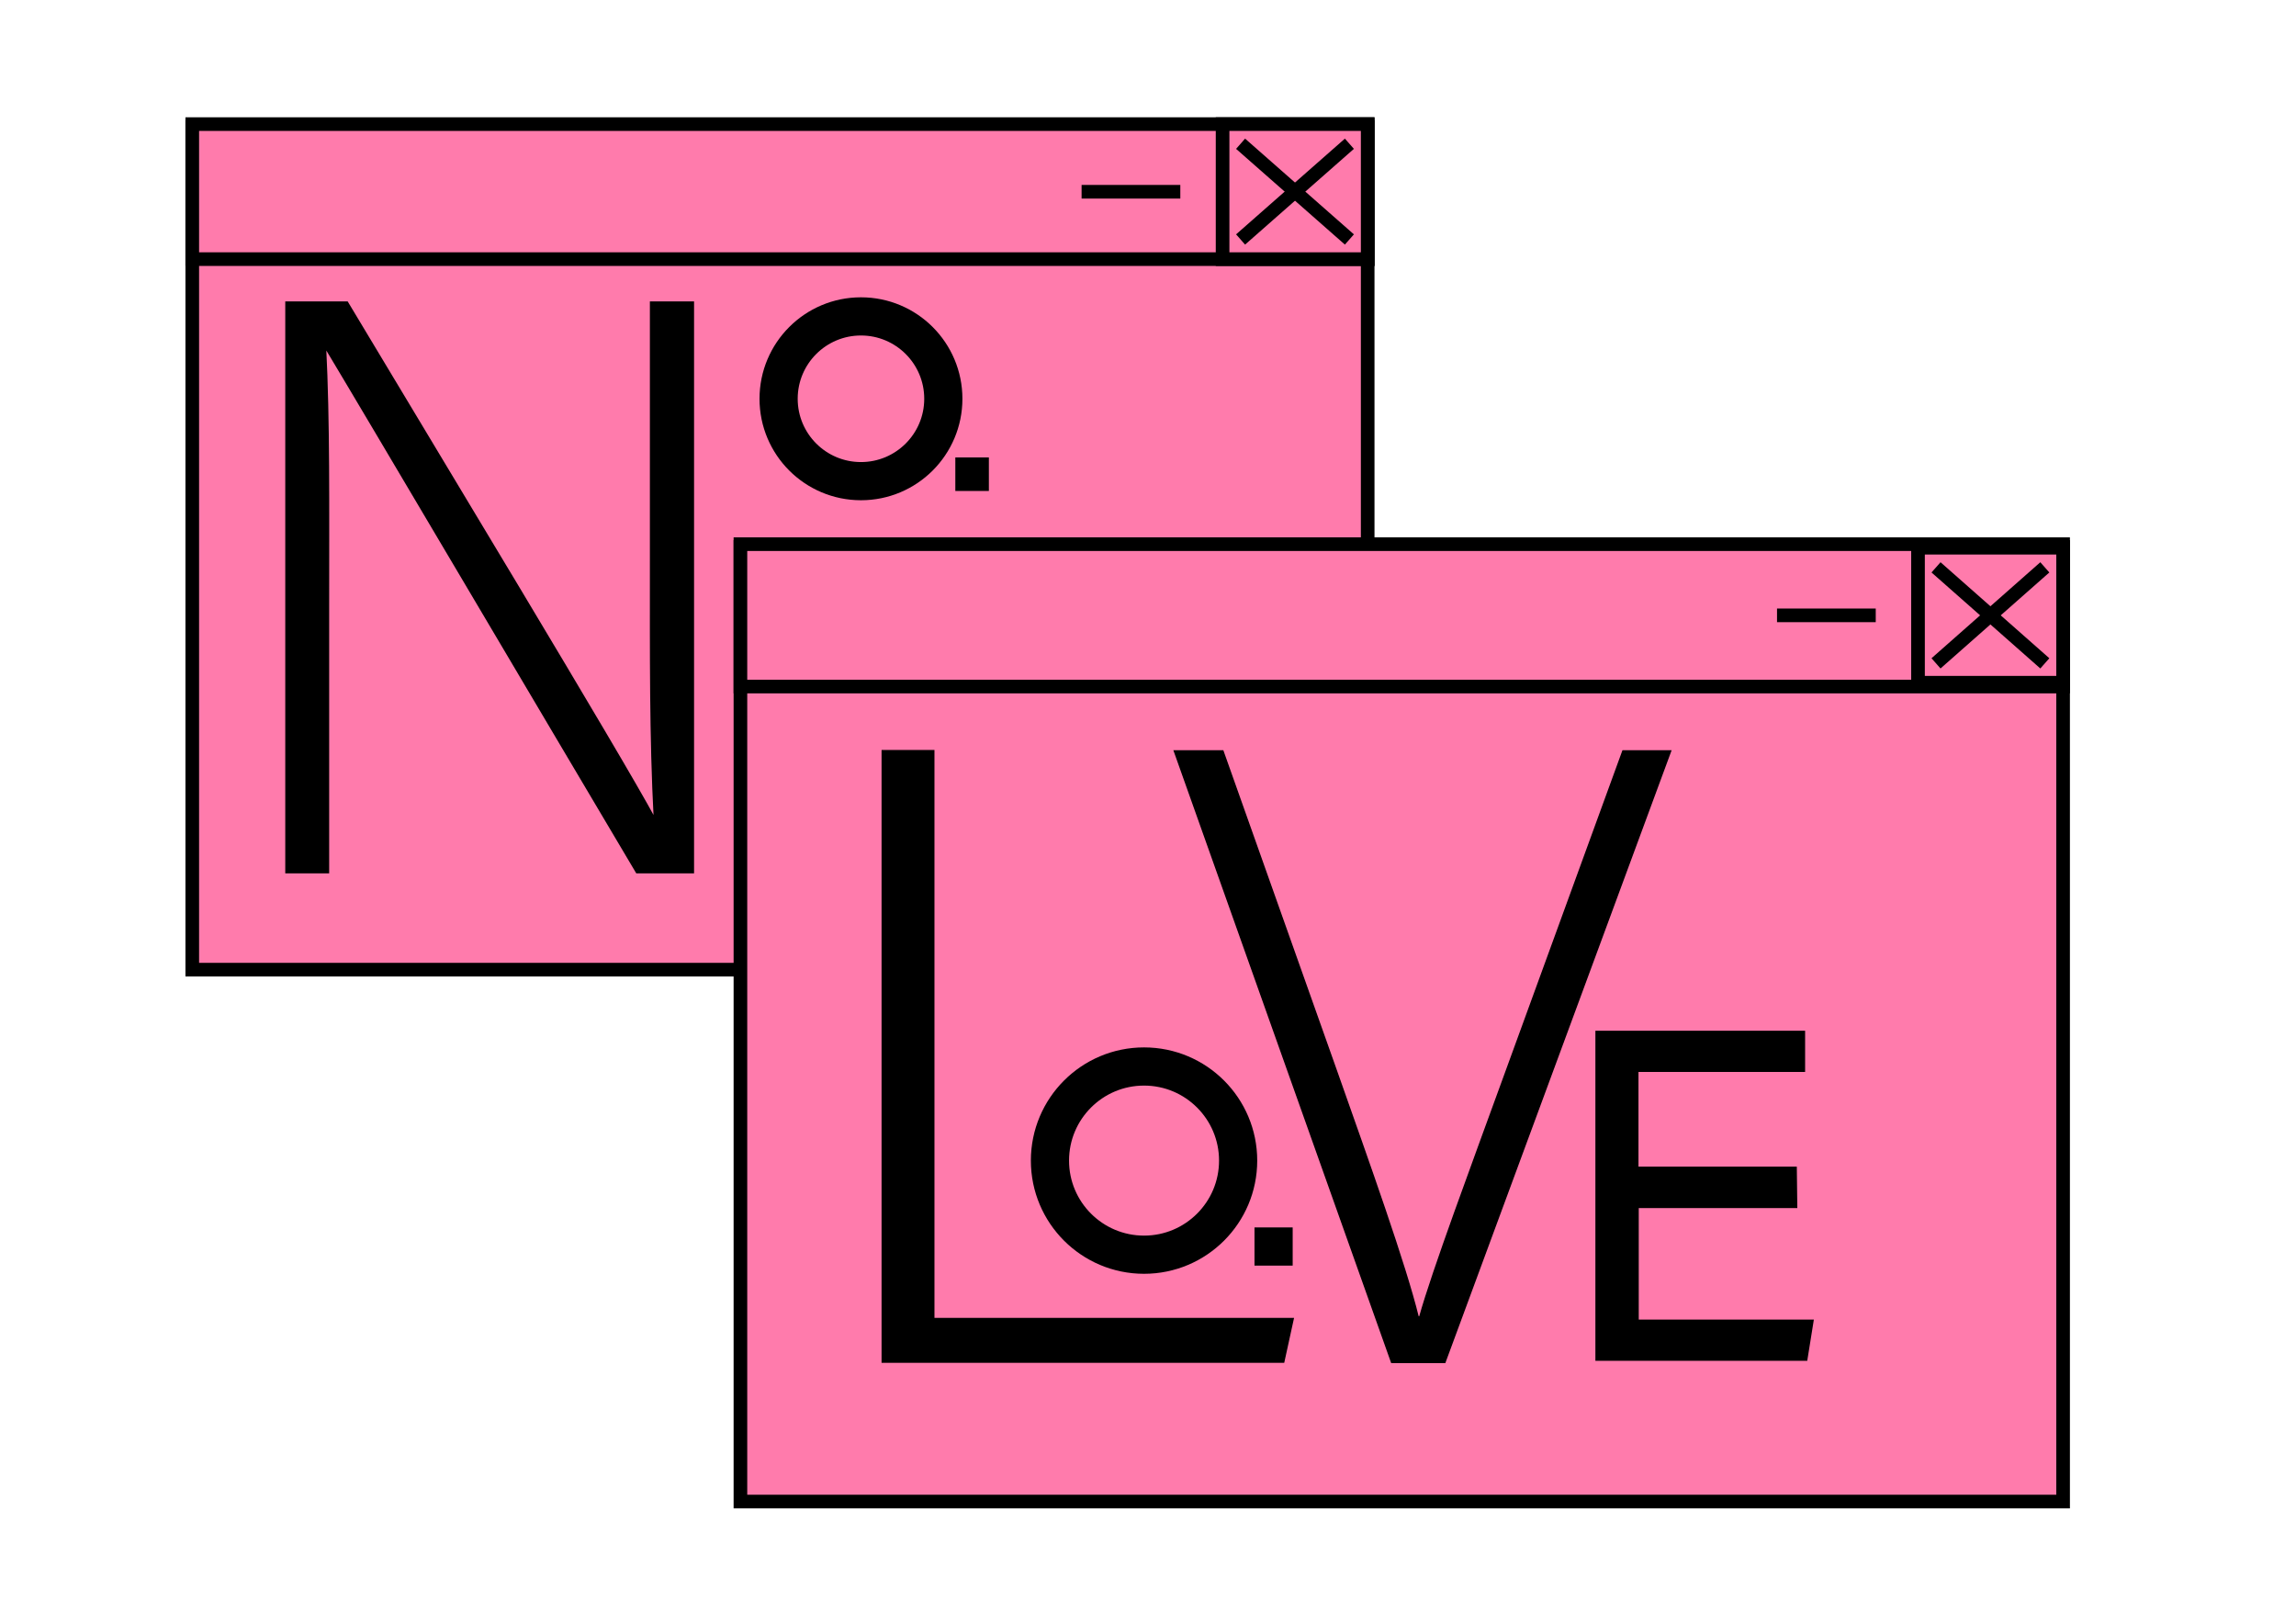
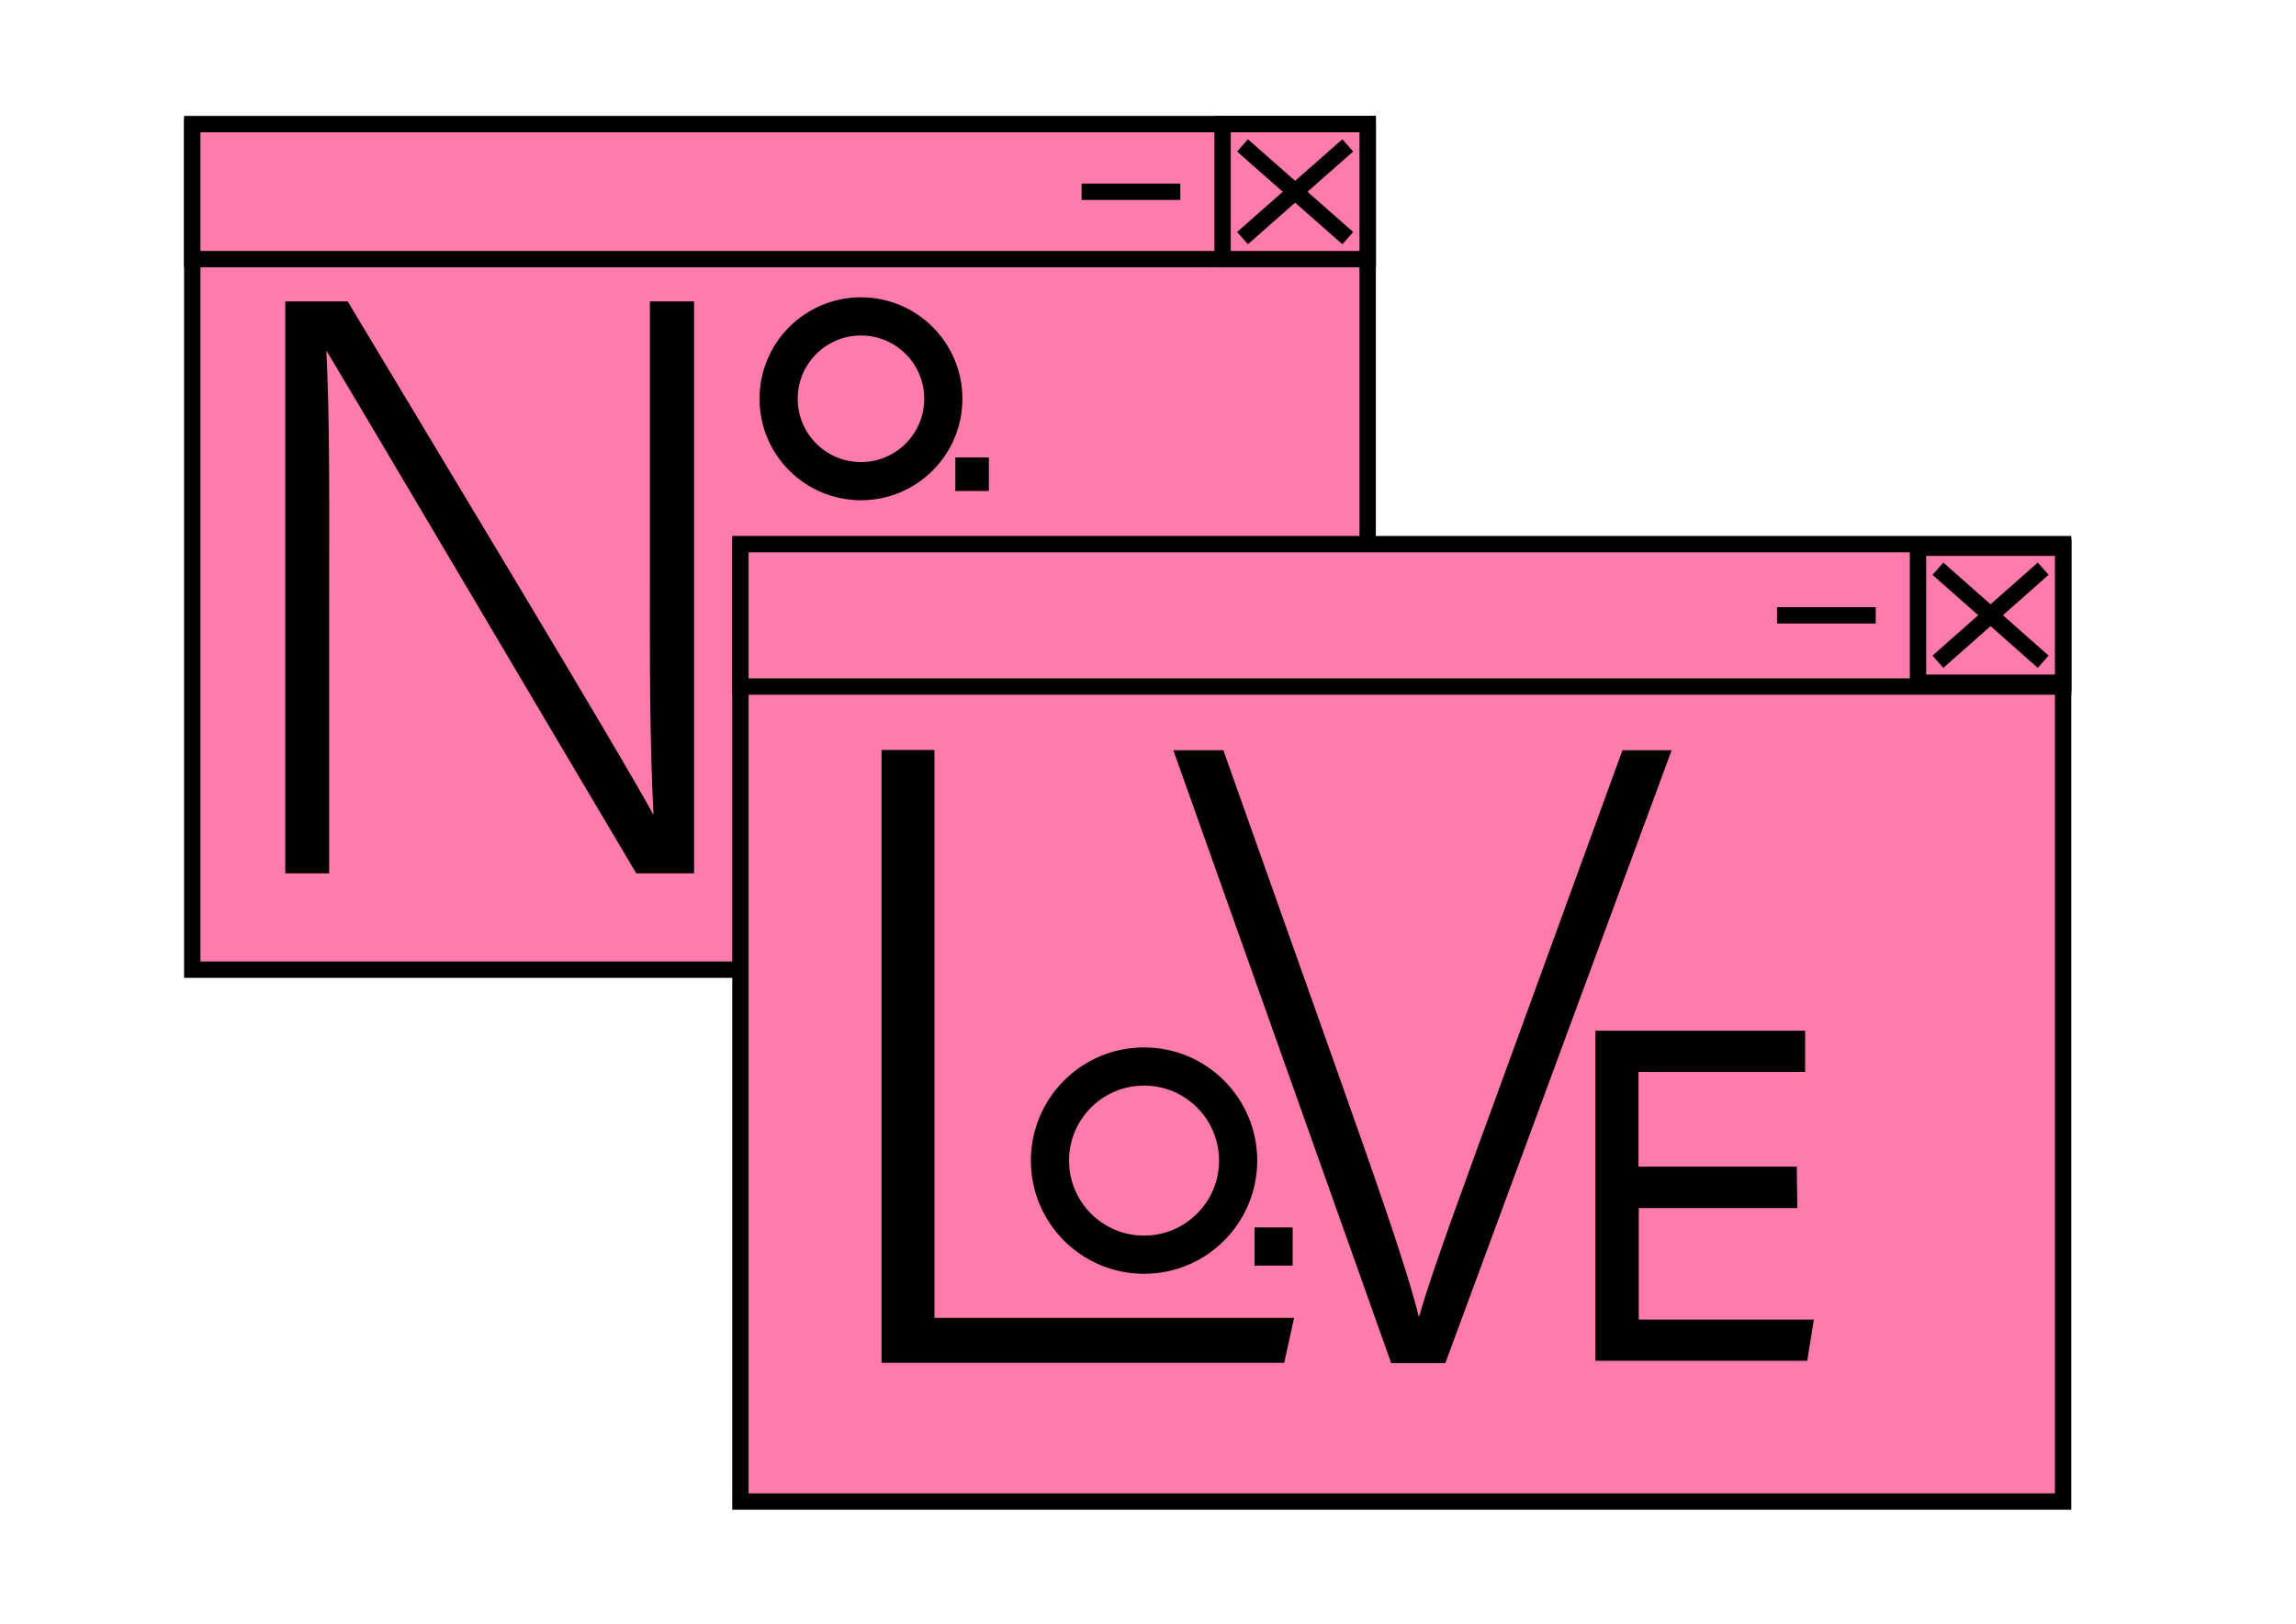
<svg xmlns="http://www.w3.org/2000/svg" version="1.1" id="Layer_1" x="0px" y="0px" viewBox="0 0 841.9 595.3" style="enable-background:new 0 0 841.9 595.3;" xml:space="preserve">
  <style type="text/css">
- 	.st0{fill:#FF7BAC;stroke:#000000;stroke-width:5;stroke-miterlimit:10;}
- 	.st1{fill:none;stroke:#000000;stroke-width:5;stroke-miterlimit:10;}
+ 	.st0{fill:#FF7BAC;stroke:#000000;stroke-width:6;stroke-miterlimit:10;}
+ 	.st1{fill:none;stroke:#000000;stroke-width:6;stroke-miterlimit:10;}
	.st2{stroke:#000000;stroke-miterlimit:10;}
	.st3{fill:none;stroke:#000000;stroke-width:14;stroke-miterlimit:10;}
	.st4{stroke:#000000;stroke-width:0.5;stroke-miterlimit:10;}
	.st5{stroke:#000000;stroke-width:7;stroke-miterlimit:10;}
</style>
  <rect x="70.5" y="46.5" class="st0" width="431" height="309" />
  <rect x="271.5" y="200.5" class="st0" width="485" height="350" />
  <rect x="70.5" y="45.5" class="st0" width="431" height="49.5" />
  <rect x="271.5" y="199.5" class="st0" width="485" height="52.2" />
  <rect x="448.3" y="45.5" class="st0" width="53.2" height="49.5" />
  <g>
-     <line class="st1" x1="494.8" y1="52.7" x2="454.9" y2="87.8" />
-     <line class="st1" x1="454.9" y1="52.7" x2="494.8" y2="87.8" />
+     <line class="st1" x1="494.2" y1="53.3" x2="455.6" y2="87.3" />
+     <line class="st1" x1="455.6" y1="53.3" x2="494.2" y2="87.3" />
  </g>
  <line class="st1" x1="396.6" y1="70.3" x2="432.8" y2="70.3" />
  <g>
    <g>
      <path class="st2" d="M105.1,319.7V111h22.1c30,50.1,100.6,166.7,112.7,189.3h0.3c-1.6-30.1-1.4-60.8-1.4-94.8V111H254v208.7h-20.4    C204.9,271.4,133.2,150,119.4,127.1h-0.3c1.4,27.4,1.1,57.9,1.1,95.7v96.9L105.1,319.7L105.1,319.7z" />
    </g>
  </g>
  <g>
    <circle class="st3" cx="315.7" cy="146.2" r="30.2" />
    <rect x="350.3" y="167.7" width="12.3" height="12.3" />
  </g>
  <g>
    <circle class="st3" cx="419.5" cy="425.5" r="34.5" />
    <rect x="460" y="450" width="14" height="14" />
  </g>
  <g>
    <g>
      <path class="st4" d="M323.5,275.2h18.9v208.2h131.8l-3.5,16H323.5V275.2z" />
    </g>
  </g>
  <g>
    <g>
      <path class="st4" d="M510.3,499.5l-79.7-224.2h17.8L490,392.5c12,34,25.4,71.4,30,90.3h0.6c4.6-16.6,19.3-56,31.3-89l43.2-118.5    h17.5l-82.8,224.2H510.3z" />
    </g>
  </g>
  <g>
    <g>
      <path class="st5" d="M655.5,439.4h-58.1v47.9H661l-1.3,8.1h-71.2v-114h69.9v8.1h-61.1v41.7h58.1L655.5,439.4L655.5,439.4z" />
    </g>
  </g>
  <rect x="703.3" y="200.8" class="st0" width="53.2" height="49.5" />
  <g>
-     <line class="st1" x1="749.8" y1="208" x2="709.9" y2="243.2" />
-     <line class="st1" x1="709.9" y1="208" x2="749.8" y2="243.2" />
+     <line class="st1" x1="749.2" y1="208.5" x2="710.6" y2="242.6" />
+     <line class="st1" x1="710.6" y1="208.5" x2="749.2" y2="242.6" />
  </g>
  <line class="st1" x1="651.6" y1="225.6" x2="687.8" y2="225.6" />
</svg>
